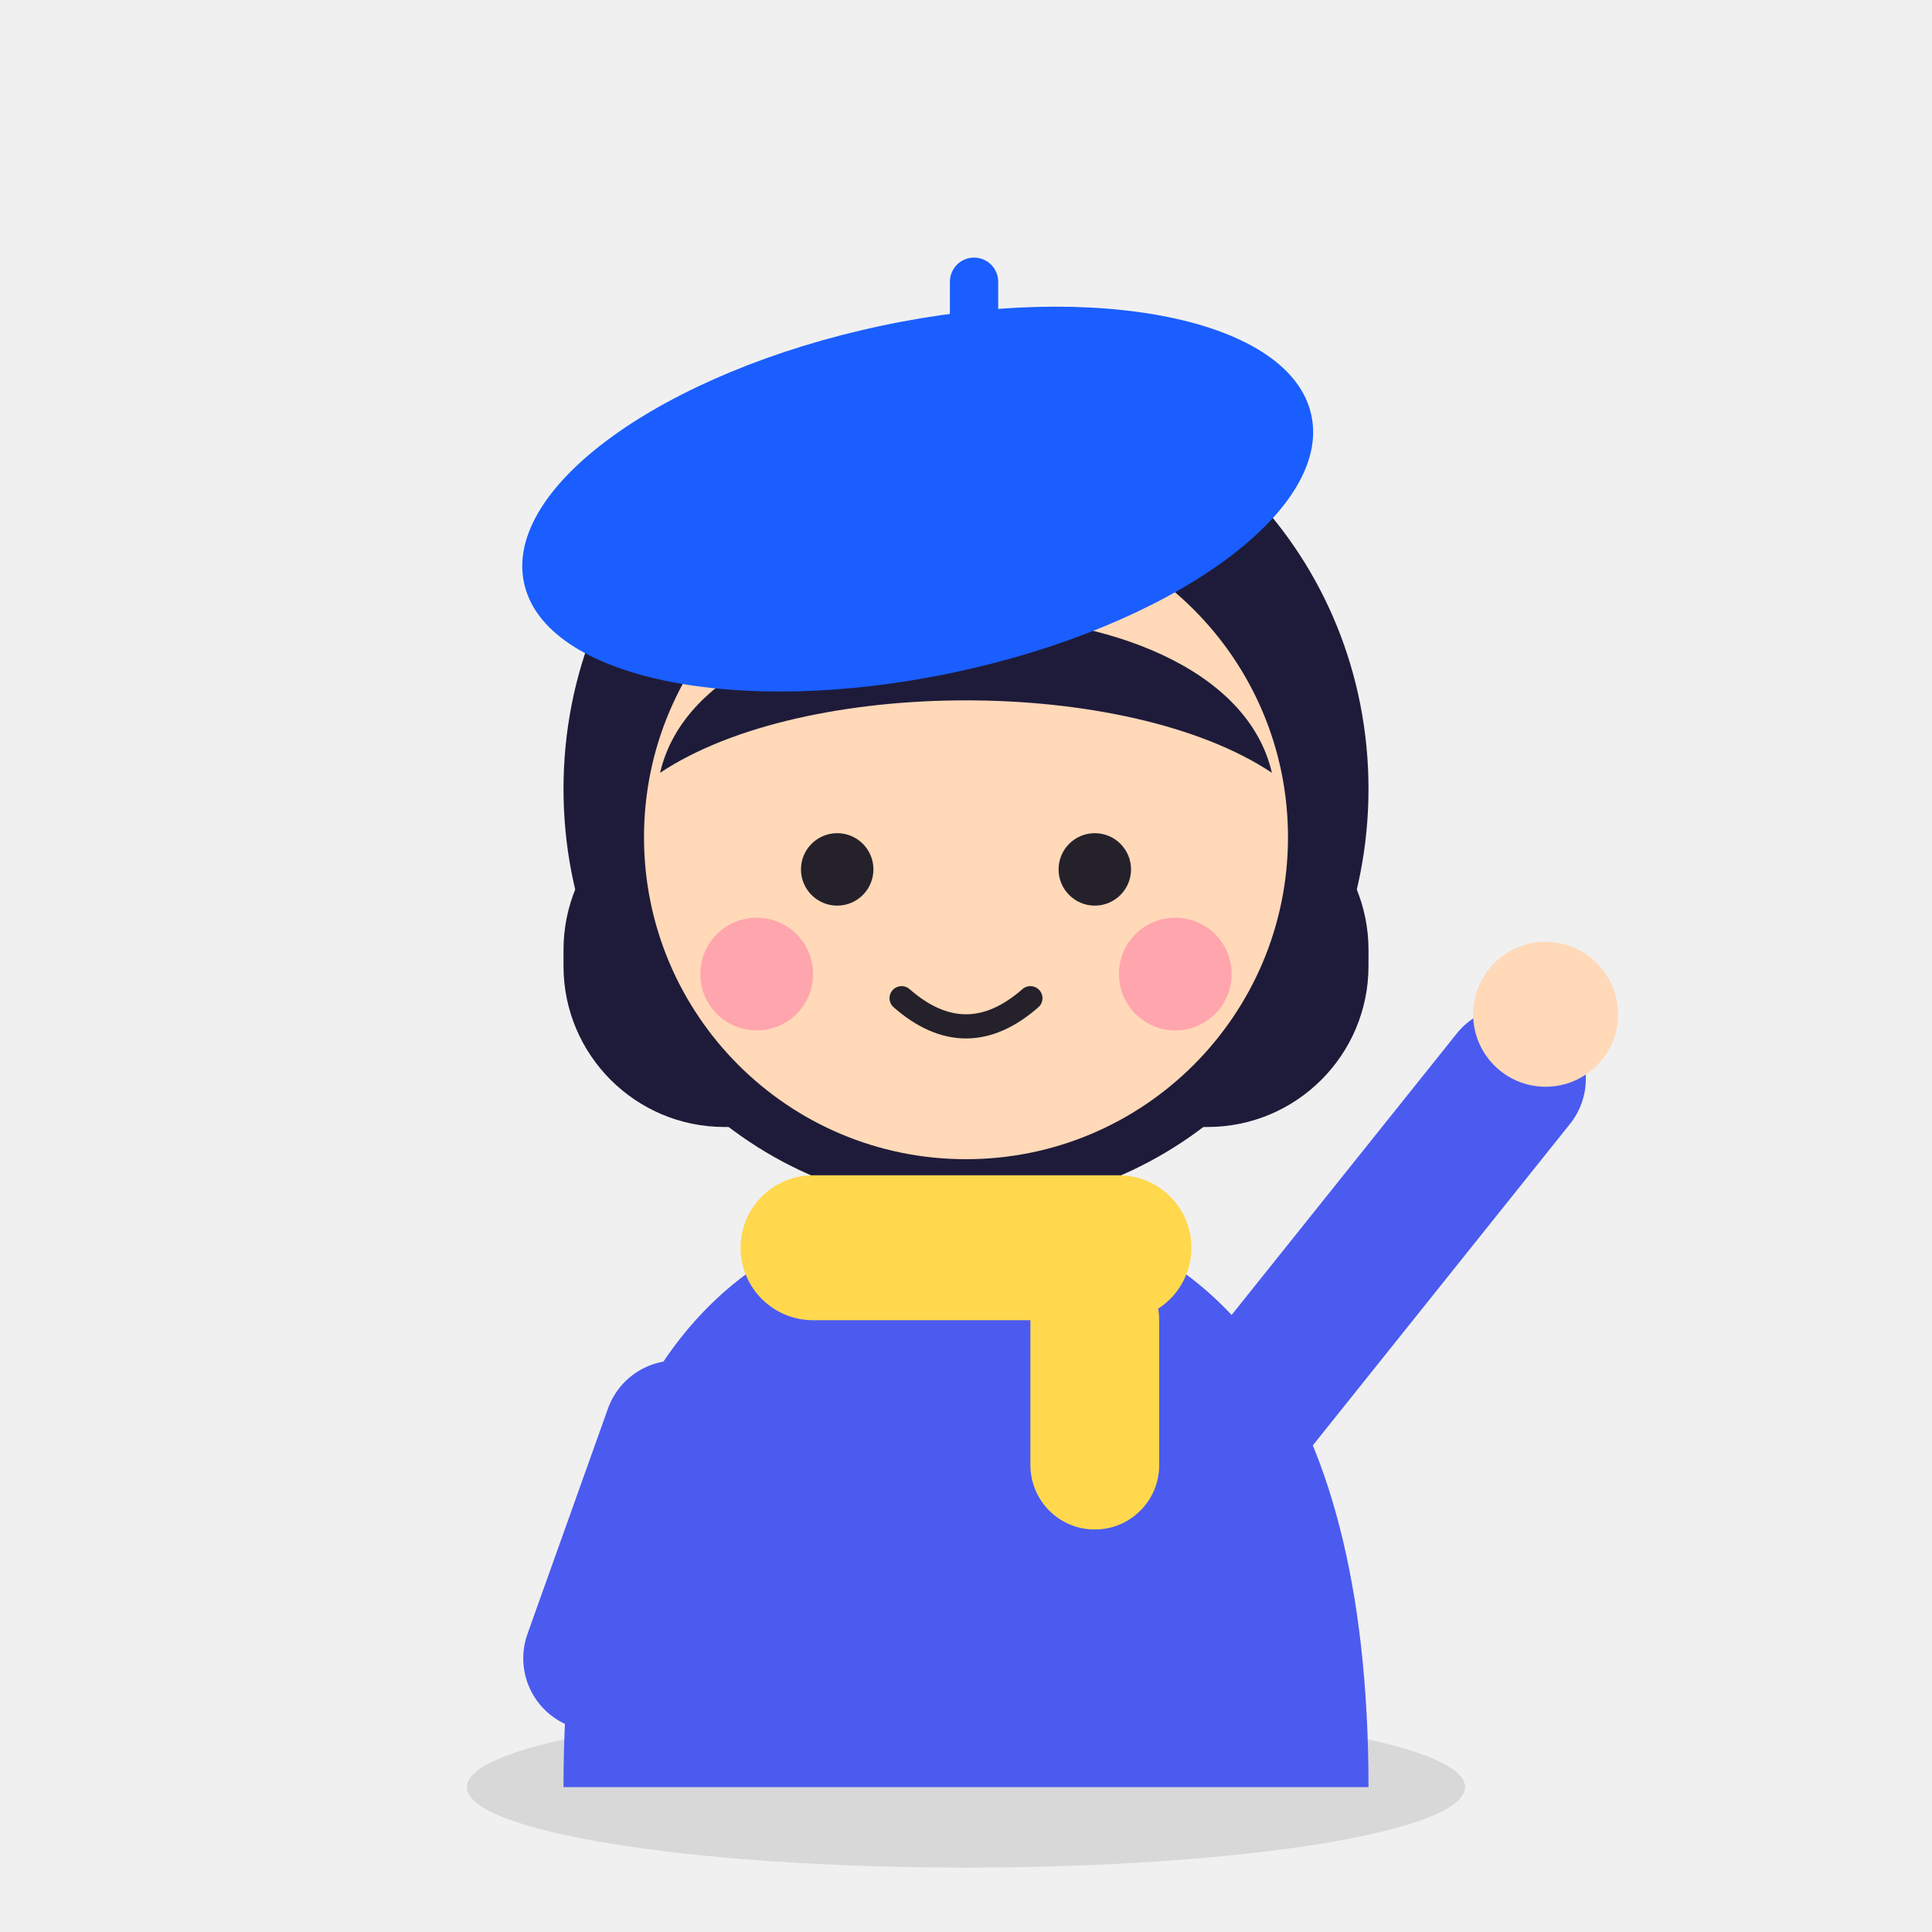
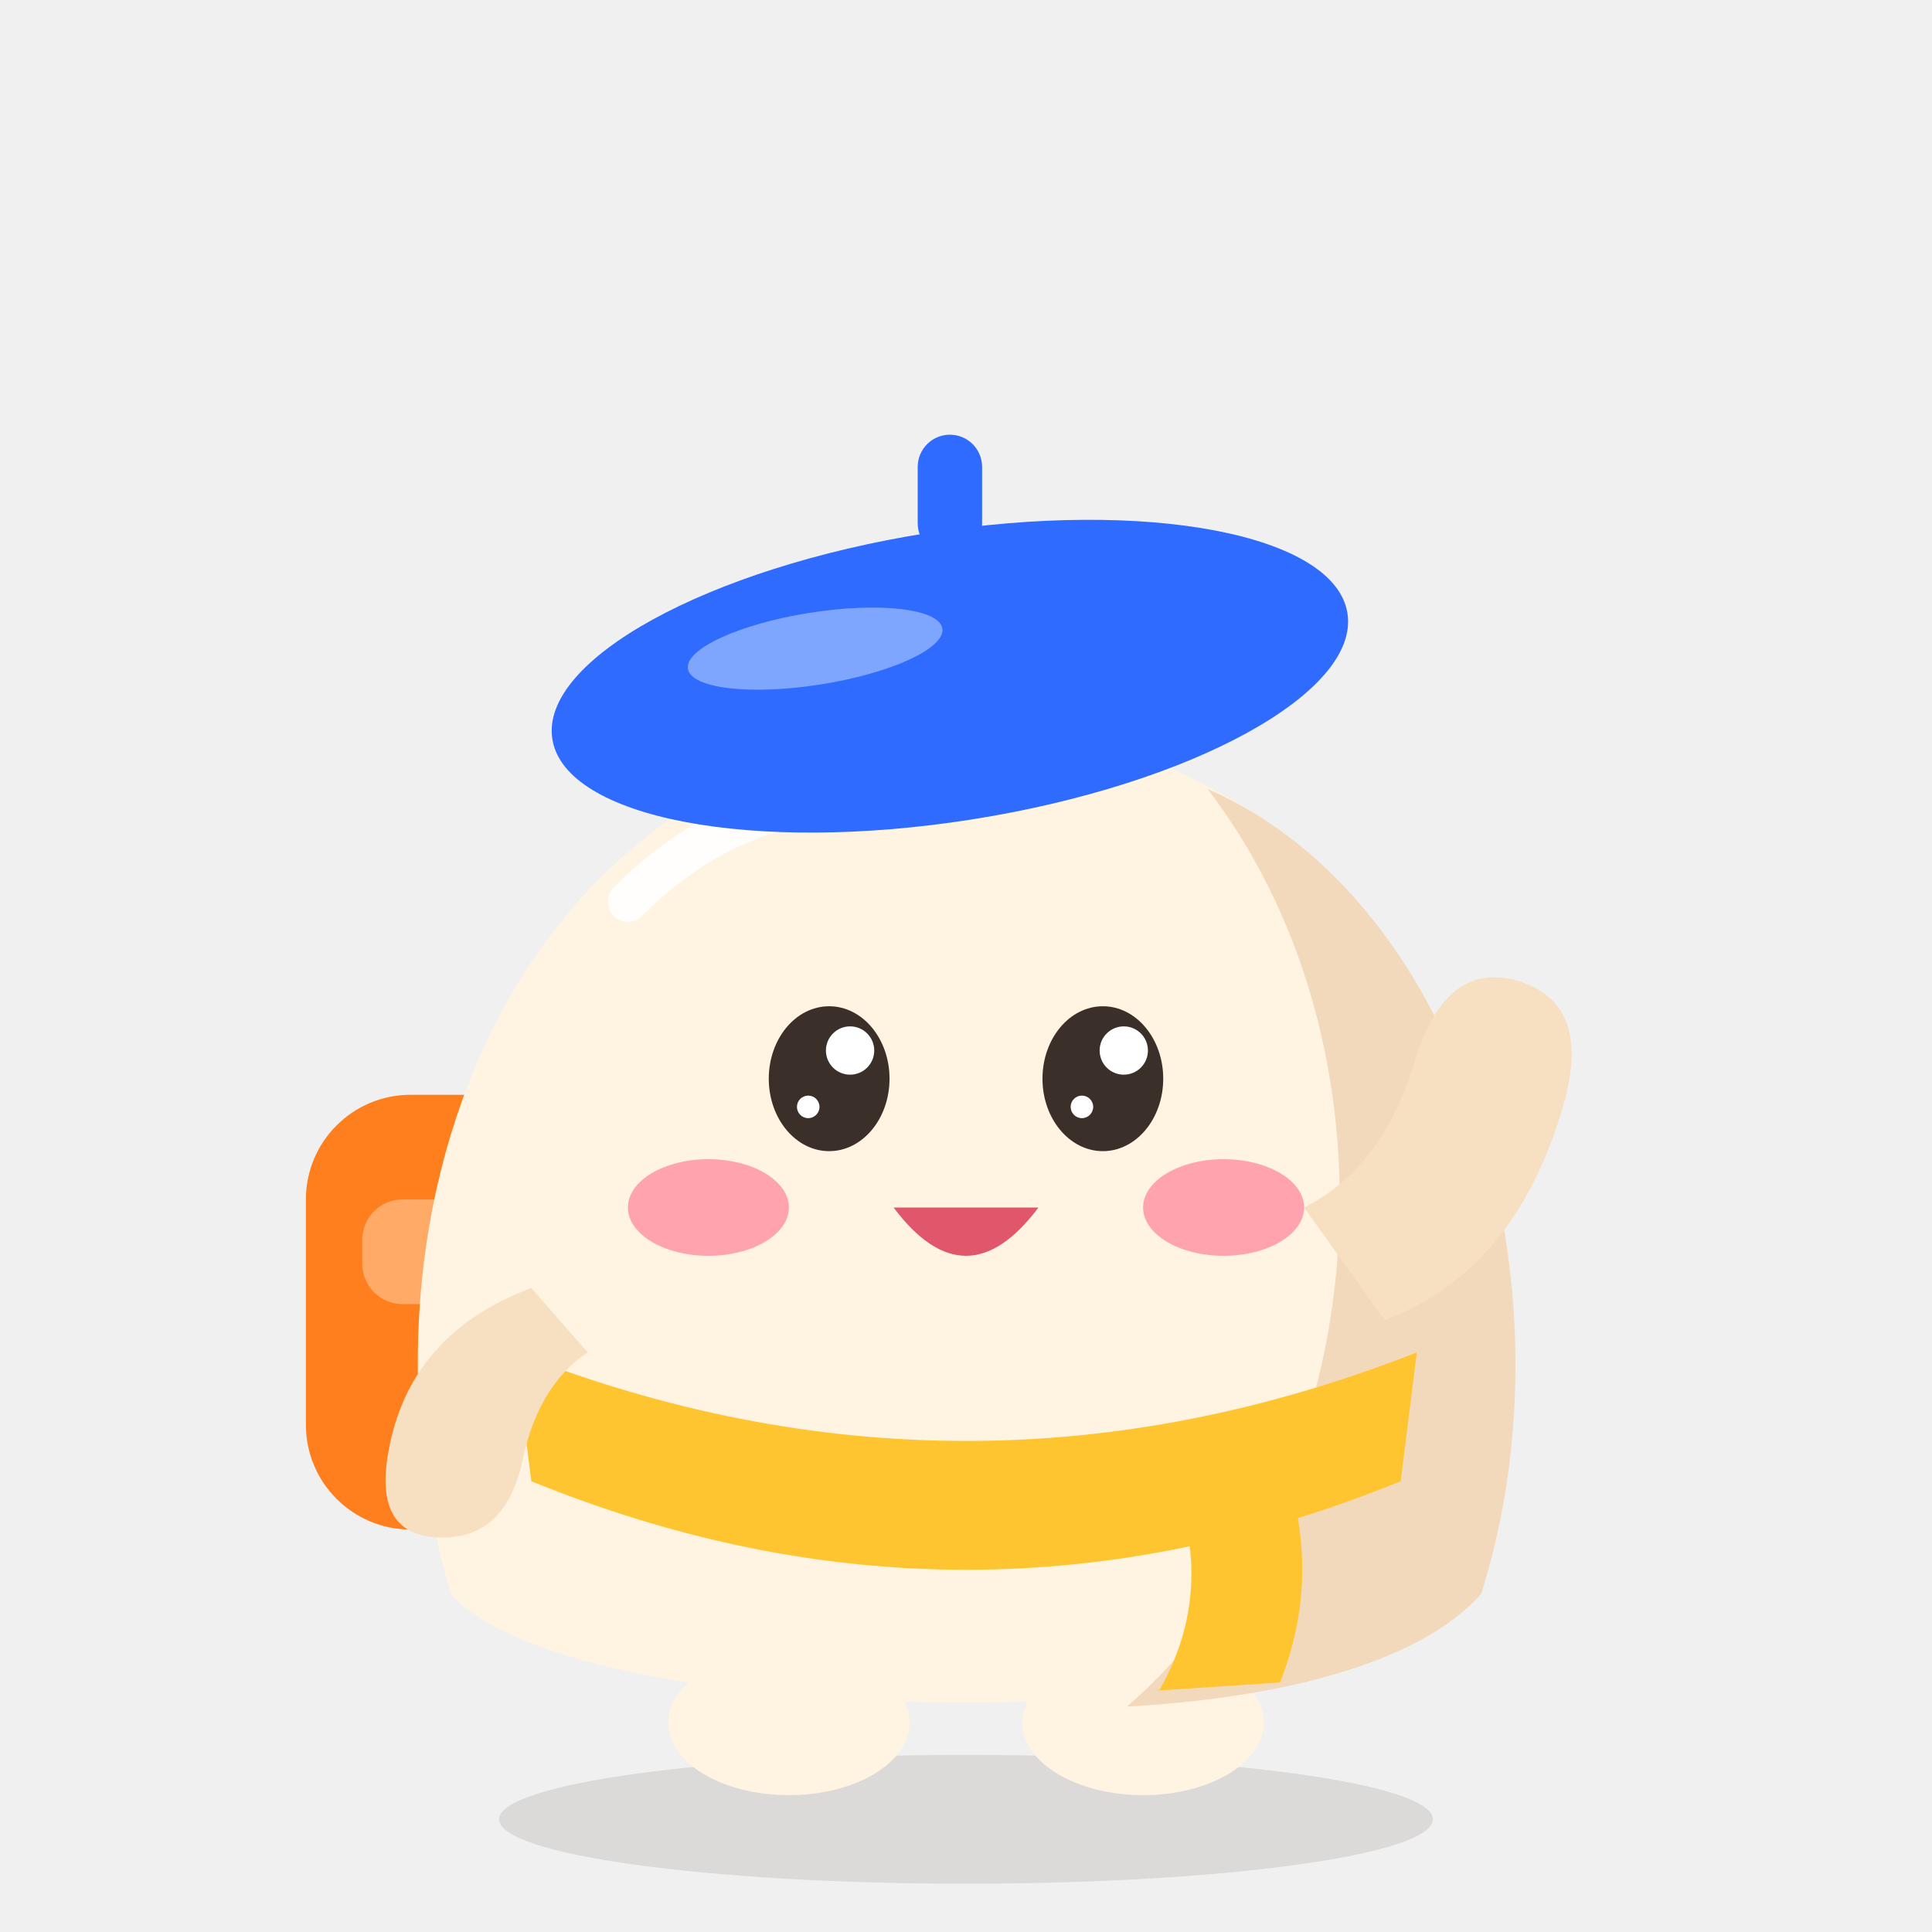
<svg xmlns="http://www.w3.org/2000/svg" viewBox="0 0 240 240">
-   <ellipse cx="120" cy="222" rx="62" ry="10" fill="#24212b" opacity=".12" />
-   <ellipse cx="120" cy="98" rx="50" ry="52" fill="#1e1b3a" />
-   <rect x="70" y="98" width="100" height="42" rx="20" fill="#1e1b3a" />
-   <path d="M70 222C70 172 90 150 120 150s50 22 50 72z" fill="#4b5bef" />
-   <path d="M84 178L74 206" fill="none" stroke="#4b5bef" stroke-width="18" stroke-linecap="round" />
-   <path d="M156 174L188 134" fill="none" stroke="#4b5bef" stroke-width="18" stroke-linecap="round" />
-   <circle cx="192" cy="126" r="9" fill="#ffd9b8" />
-   <rect x="92" y="146" width="56" height="18" rx="9" fill="#ffd84d" />
-   <rect x="128" y="156" width="16" height="34" rx="8" fill="#ffd84d" />
-   <circle cx="120" cy="104" r="40" fill="#ffd9b8" />
-   <path d="M82 96c6-26 70-26 76 0-18-12-58-12-76 0z" fill="#1e1b3a" />
-   <rect x="118" y="32" width="6" height="14" rx="3" fill="#1a5eff" />
-   <ellipse cx="114" cy="62" rx="50" ry="22" fill="#1a5eff" transform="rotate(-12 114 62)" />
-   <circle cx="104" cy="108" r="4.5" fill="#24212b" />
-   <circle cx="136" cy="108" r="4.5" fill="#24212b" />
-   <circle cx="94" cy="121" r="7" fill="#ff8fa8" opacity=".7" />
-   <circle cx="146" cy="121" r="7" fill="#ff8fa8" opacity=".7" />
-   <path d="M112 124q8 7 16 0" fill="none" stroke="#24212b" stroke-width="3" stroke-linecap="round" />
+   <ellipse cx="120" cy="226" rx="58" ry="8" fill="#3B2F2A" opacity=".12" />
+   <rect x="38" y="136" width="36" height="54" rx="13" fill="#FF7E1D" />
+   <rect x="45" y="149" width="22" height="13" rx="5" fill="#FFAA66" />
+   <ellipse cx="98" cy="214" rx="15" ry="9" fill="#FFF3E2" />
+   <ellipse cx="142" cy="214" rx="15" ry="9" fill="#FFF3E2" />
+   <path d="M56 198 C42 150 64 92 120 90 C176 92 198 150 184 198 C168 216 72 216 56 198z" fill="#FFF3E2" />
+   <path d="M150 98 C182 112 196 160 184 198 C176 207 158 211 140 212 C170 186 176 132 150 98z" fill="#F2D9BC" />
+   <path d="M78 112 q10 -10 22 -12" fill="none" stroke="#fff" stroke-width="5" stroke-linecap="round" opacity=".9" />
+   <path d="M64 168 Q120 190 176 168 L174 184 Q120 206 66 184z" fill="#FFC531" />
+   <path d="M144 180 q8 16 0 30 l15 -1 q6 -15 -1 -31z" fill="#FFC531" />
+   <path d="M66 160 q-16 6 -18 22 q-1 9 7 9 q8 0 10 -10 q2 -9 8 -13z" fill="#F7DFC2" />
+   <path d="M172 164 q16 -6 22 -26 q4 -13 -5 -16 q-9 -3 -13 9 q-4 14 -14 19z" fill="#F7DFC2" />
+   <rect x="114" y="54" width="8" height="15" rx="4" fill="#2F6BFF" />
+   <ellipse cx="118" cy="84" rx="50" ry="18" fill="#2F6BFF" transform="rotate(-9 118 84)" />
+   <ellipse cx="102" cy="78" rx="16" ry="4.5" fill="#7FA6FF" transform="rotate(-9 118 84)" />
+   <ellipse cx="103" cy="134" rx="7.5" ry="9" fill="#3B2F2A" />
+   <circle cx="105.6" cy="130.5" r="3" fill="#fff" />
+   <circle cx="100.4" cy="137.5" r="1.4" fill="#fff" />
+   <ellipse cx="137" cy="134" rx="7.5" ry="9" fill="#3B2F2A" />
+   <circle cx="139.6" cy="130.5" r="3" fill="#fff" />
+   <circle cx="134.4" cy="137.5" r="1.4" fill="#fff" />
+   <ellipse cx="88" cy="150" rx="10" ry="6" fill="#FF8FA3" opacity=".8" />
+   <ellipse cx="152" cy="150" rx="10" ry="6" fill="#FF8FA3" opacity=".8" />
+   <path d="M111 150 q9 12 18 0z" fill="#E0566A" />
</svg>
